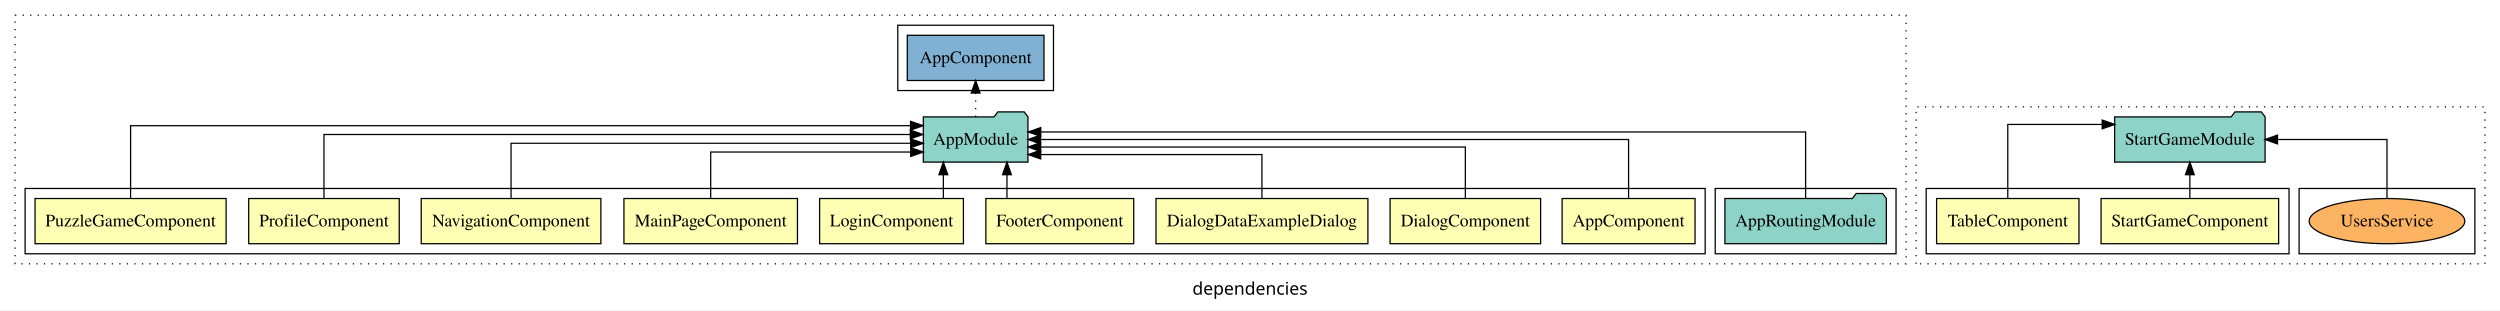
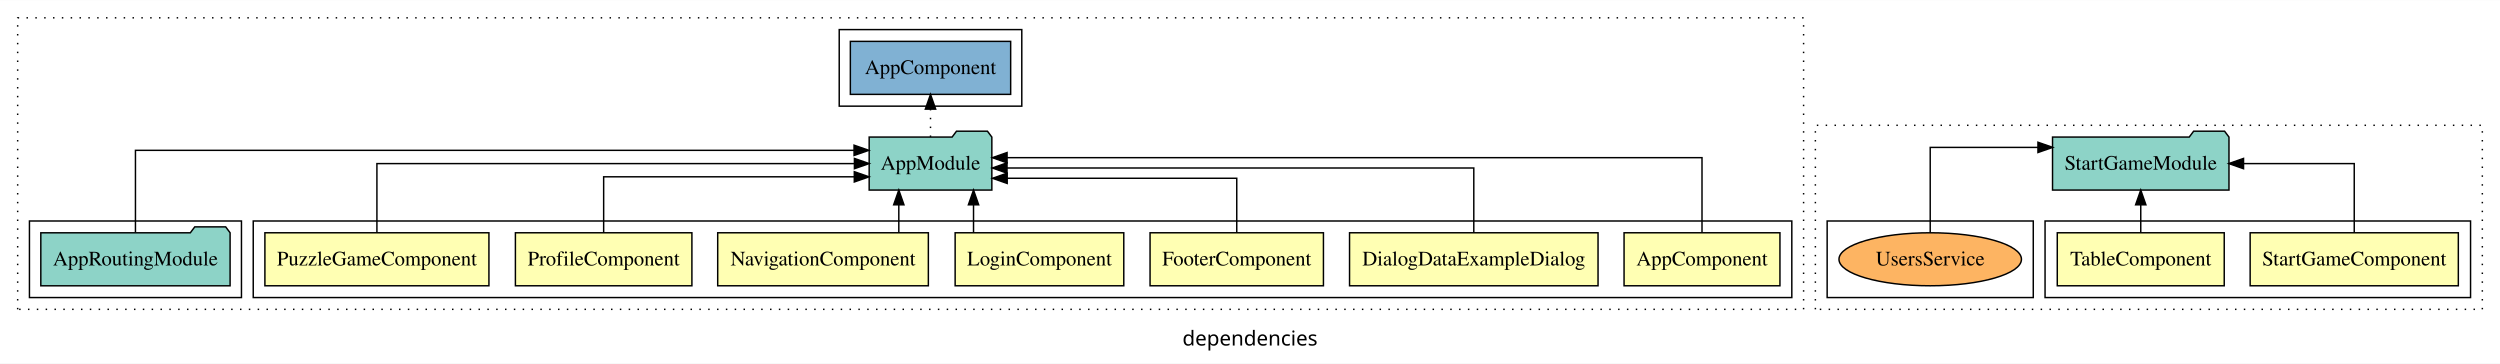
- <svg xmlns="http://www.w3.org/2000/svg" width="1991pt" height="247pt" viewBox="0.00 0.00 1991.00 246.80">
+ <svg xmlns="http://www.w3.org/2000/svg" width="1698pt" height="247pt" viewBox="0.00 0.00 1698.00 246.80">
  <g id="graph0" class="graph" transform="scale(1 1) rotate(0) translate(4 242.8)">
-     <polygon fill="white" stroke="transparent" points="-4,4 -4,-242.8 1987,-242.8 1987,4 -4,4" />
-     <text text-anchor="middle" x="991.5" y="-8.2" font-family="sans-serif" font-size="14.00">dependencies</text>
-     <g id="clust22" class="cluster">
-       <polygon fill="none" stroke="black" stroke-dasharray="1,5" points="1522,-32.8 1522,-157.8 1975,-157.8 1975,-32.8 1522,-32.8" />
+     <polygon fill="white" stroke="transparent" points="-4,4 -4,-242.8 1694,-242.8 1694,4 -4,4" />
+     <text text-anchor="middle" x="845" y="-8.2" font-family="sans-serif" font-size="14.00">dependencies</text>
+     <g id="clust1" class="cluster">
+       <polygon fill="none" stroke="black" stroke-dasharray="1,5" points="8,-32.8 8,-230.8 1221,-230.8 1221,-32.8 8,-32.8" />
    </g>
-     <g id="clust29" class="cluster">
-       <polygon fill="none" stroke="black" points="1827,-40.8 1827,-92.8 1967,-92.8 1967,-40.8 1827,-40.8" />
+     <g id="clust2" class="cluster">
+       <polygon fill="none" stroke="black" points="168,-40.8 168,-92.8 1213,-92.8 1213,-40.8 168,-40.8" />
    </g>
-     <g id="clust23" class="cluster">
-       <polygon fill="none" stroke="black" points="1530,-40.8 1530,-92.8 1819,-92.8 1819,-40.8 1530,-40.8" />
-     </g>
-     <g id="clust1" class="cluster">
-       <polygon fill="none" stroke="black" stroke-dasharray="1,5" points="8,-32.8 8,-230.8 1514,-230.8 1514,-32.8 8,-32.8" />
+     <g id="clust10" class="cluster">
+       <polygon fill="none" stroke="black" points="16,-40.8 16,-92.8 160,-92.8 160,-40.8 16,-40.8" />
    </g>
    <g id="clust12" class="cluster">
-       <polygon fill="none" stroke="black" points="1362,-40.8 1362,-92.8 1506,-92.8 1506,-40.8 1362,-40.8" />
+       <polygon fill="none" stroke="black" points="566,-170.8 566,-222.8 690,-222.8 690,-170.8 566,-170.8" />
    </g>
-     <g id="clust14" class="cluster">
-       <polygon fill="none" stroke="black" points="711,-170.8 711,-222.8 835,-222.8 835,-170.8 711,-170.8" />
+     <g id="clust20" class="cluster">
+       <polygon fill="none" stroke="black" stroke-dasharray="1,5" points="1229,-32.8 1229,-157.8 1682,-157.8 1682,-32.8 1229,-32.8" />
    </g>
-     <g id="clust2" class="cluster">
-       <polygon fill="none" stroke="black" points="16,-40.8 16,-92.8 1354,-92.8 1354,-40.8 16,-40.8" />
+     <g id="clust21" class="cluster">
+       <polygon fill="none" stroke="black" points="1385,-40.8 1385,-92.8 1674,-92.8 1674,-40.8 1385,-40.8" />
+     </g>
+     <g id="clust27" class="cluster">
+       <polygon fill="none" stroke="black" points="1237,-40.8 1237,-92.8 1377,-92.8 1377,-40.8 1237,-40.8" />
    </g>
    <g id="node1" class="node">
-       <polygon fill="#ffffb3" stroke="black" points="1345.94,-84.8 1240.06,-84.8 1240.06,-48.8 1345.94,-48.8 1345.94,-84.8" />
-       <text text-anchor="middle" x="1293" y="-62.6" font-family="Times,serif" font-size="14.00">AppComponent</text>
+       <polygon fill="#ffffb3" stroke="black" points="1204.94,-84.8 1099.06,-84.8 1099.06,-48.8 1204.94,-48.8 1204.94,-84.8" />
+       <text text-anchor="middle" x="1152" y="-62.6" font-family="Times,serif" font-size="14.00">AppComponent</text>
+     </g>
+     <g id="node8" class="node">
+       <polygon fill="#8dd3c7" stroke="black" points="669.66,-149.8 666.66,-153.8 645.66,-153.8 642.66,-149.8 586.34,-149.8 586.34,-113.8 669.66,-113.8 669.66,-149.8" />
+       <text text-anchor="middle" x="628" y="-127.6" font-family="Times,serif" font-size="14.00">AppModule</text>
+     </g>
+     <g id="edge1" class="edge">
+       <path fill="none" stroke="black" d="M1152,-84.93C1152,-105.37 1152,-135.8 1152,-135.8 1152,-135.8 680,-135.8 680,-135.8" />
+       <polygon fill="black" stroke="black" points="680,-132.3 670,-135.8 680,-139.3 680,-132.3" />
+     </g>
+     <g id="node2" class="node">
+       <polygon fill="#ffffb3" stroke="black" points="1081.39,-84.8 912.61,-84.8 912.61,-48.8 1081.39,-48.8 1081.39,-84.8" />
+       <text text-anchor="middle" x="997" y="-62.6" font-family="Times,serif" font-size="14.00">DialogDataExampleDialog</text>
+     </g>
+     <g id="edge2" class="edge">
+       <path fill="none" stroke="black" d="M997,-85.07C997,-103.36 997,-128.8 997,-128.8 997,-128.8 679.97,-128.8 679.97,-128.8" />
+       <polygon fill="black" stroke="black" points="679.97,-125.3 669.97,-128.8 679.97,-132.3 679.97,-125.3" />
+     </g>
+     <g id="node3" class="node">
+       <polygon fill="#ffffb3" stroke="black" points="894.88,-84.8 777.12,-84.8 777.12,-48.8 894.88,-48.8 894.88,-84.8" />
+       <text text-anchor="middle" x="836" y="-62.6" font-family="Times,serif" font-size="14.00">FooterComponent</text>
+     </g>
+     <g id="edge3" class="edge">
+       <path fill="none" stroke="black" d="M836,-84.81C836,-100.85 836,-121.8 836,-121.8 836,-121.8 680.09,-121.8 680.09,-121.8" />
+       <polygon fill="black" stroke="black" points="680.09,-118.3 670.09,-121.8 680.09,-125.3 680.09,-118.3" />
+     </g>
+     <g id="node4" class="node">
+       <polygon fill="#ffffb3" stroke="black" points="759.27,-84.8 644.73,-84.8 644.73,-48.8 759.27,-48.8 759.27,-84.8" />
+       <text text-anchor="middle" x="702" y="-62.6" font-family="Times,serif" font-size="14.00">LoginComponent</text>
+     </g>
+     <g id="edge4" class="edge">
+       <path fill="none" stroke="black" d="M657.22,-84.91C657.22,-84.91 657.22,-103.79 657.22,-103.79" />
+       <polygon fill="black" stroke="black" points="653.72,-103.79 657.22,-113.79 660.72,-103.79 653.72,-103.79" />
+     </g>
+     <g id="node5" class="node">
+       <polygon fill="#ffffb3" stroke="black" points="626.54,-84.8 483.46,-84.8 483.46,-48.8 626.54,-48.8 626.54,-84.8" />
+       <text text-anchor="middle" x="555" y="-62.6" font-family="Times,serif" font-size="14.00">NavigationComponent</text>
+     </g>
+     <g id="edge5" class="edge">
+       <path fill="none" stroke="black" d="M606.47,-84.91C606.47,-84.91 606.47,-103.79 606.47,-103.79" />
+       <polygon fill="black" stroke="black" points="602.97,-103.79 606.47,-113.79 609.97,-103.79 602.97,-103.79" />
+     </g>
+     <g id="node6" class="node">
+       <polygon fill="#ffffb3" stroke="black" points="465.94,-84.8 346.06,-84.8 346.06,-48.8 465.94,-48.8 465.94,-84.8" />
+       <text text-anchor="middle" x="406" y="-62.6" font-family="Times,serif" font-size="14.00">ProfileComponent</text>
+     </g>
+     <g id="edge6" class="edge">
+       <path fill="none" stroke="black" d="M406,-84.83C406,-101.2 406,-122.8 406,-122.8 406,-122.8 576.24,-122.8 576.24,-122.8" />
+       <polygon fill="black" stroke="black" points="576.24,-126.3 586.24,-122.8 576.24,-119.3 576.24,-126.3" />
+     </g>
+     <g id="node7" class="node">
+       <polygon fill="#ffffb3" stroke="black" points="328.08,-84.8 175.92,-84.8 175.92,-48.8 328.08,-48.8 328.08,-84.8" />
+       <text text-anchor="middle" x="252" y="-62.6" font-family="Times,serif" font-size="14.00">PuzzleGameComponent</text>
+     </g>
+     <g id="edge7" class="edge">
+       <path fill="none" stroke="black" d="M252,-84.91C252,-104.14 252,-131.8 252,-131.8 252,-131.8 576.32,-131.8 576.32,-131.8" />
+       <polygon fill="black" stroke="black" points="576.32,-135.3 586.32,-131.8 576.32,-128.3 576.32,-135.3" />
    </g>
    <g id="node10" class="node">
-       <polygon fill="#8dd3c7" stroke="black" points="814.66,-149.8 811.66,-153.8 790.66,-153.8 787.66,-149.8 731.34,-149.8 731.34,-113.8 814.66,-113.8 814.66,-149.8" />
-       <text text-anchor="middle" x="773" y="-127.6" font-family="Times,serif" font-size="14.00">AppModule</text>
+       <polygon fill="#80b1d3" stroke="black" points="682.44,-214.8 573.56,-214.8 573.56,-178.8 682.44,-178.8 682.44,-214.8" />
+       <text text-anchor="middle" x="628" y="-192.6" font-family="Times,serif" font-size="14.00">AppComponent </text>
    </g>
-     <g id="edge1" class="edge">
-       <path fill="none" stroke="black" d="M1293,-84.91C1293,-104.14 1293,-131.8 1293,-131.8 1293,-131.8 824.67,-131.8 824.67,-131.8" />
-       <polygon fill="black" stroke="black" points="824.67,-128.3 814.67,-131.8 824.67,-135.3 824.67,-128.3" />
+     <g id="edge9" class="edge">
+       <path fill="none" stroke="black" stroke-dasharray="1,5" d="M628,-149.91C628,-149.91 628,-168.79 628,-168.79" />
+       <polygon fill="black" stroke="black" points="624.5,-168.79 628,-178.79 631.5,-168.79 624.5,-168.79" />
    </g>
-     <g id="node2" class="node">
-       <polygon fill="#ffffb3" stroke="black" points="1222.94,-84.8 1103.06,-84.8 1103.06,-48.8 1222.94,-48.8 1222.94,-84.8" />
-       <text text-anchor="middle" x="1163" y="-62.6" font-family="Times,serif" font-size="14.00">DialogComponent</text>
-     </g>
-     <g id="edge2" class="edge">
-       <path fill="none" stroke="black" d="M1163,-84.82C1163,-102.17 1163,-125.8 1163,-125.8 1163,-125.8 824.74,-125.8 824.74,-125.8" />
-       <polygon fill="black" stroke="black" points="824.74,-122.3 814.74,-125.8 824.74,-129.3 824.74,-122.3" />
-     </g>
-     <g id="node3" class="node">
-       <polygon fill="#ffffb3" stroke="black" points="1085.39,-84.8 916.61,-84.8 916.61,-48.8 1085.39,-48.8 1085.39,-84.8" />
-       <text text-anchor="middle" x="1001" y="-62.6" font-family="Times,serif" font-size="14.00">DialogDataExampleDialog</text>
-     </g>
-     <g id="edge3" class="edge">
-       <path fill="none" stroke="black" d="M1001,-85.04C1001,-100.37 1001,-119.8 1001,-119.8 1001,-119.8 824.82,-119.8 824.82,-119.8" />
-       <polygon fill="black" stroke="black" points="824.82,-116.3 814.82,-119.8 824.82,-123.3 824.82,-116.3" />
-     </g>
-     <g id="node4" class="node">
-       <polygon fill="#ffffb3" stroke="black" points="898.88,-84.8 781.12,-84.8 781.12,-48.8 898.88,-48.8 898.88,-84.8" />
-       <text text-anchor="middle" x="840" y="-62.6" font-family="Times,serif" font-size="14.00">FooterComponent</text>
-     </g>
-     <g id="edge4" class="edge">
-       <path fill="none" stroke="black" d="M797.94,-84.91C797.94,-84.91 797.94,-103.79 797.94,-103.79" />
-       <polygon fill="black" stroke="black" points="794.44,-103.79 797.94,-113.79 801.44,-103.79 794.44,-103.79" />
-     </g>
-     <g id="node5" class="node">
-       <polygon fill="#ffffb3" stroke="black" points="763.27,-84.8 648.73,-84.8 648.73,-48.8 763.27,-48.8 763.27,-84.8" />
-       <text text-anchor="middle" x="706" y="-62.6" font-family="Times,serif" font-size="14.00">LoginComponent</text>
-     </g>
-     <g id="edge5" class="edge">
-       <path fill="none" stroke="black" d="M747.28,-84.91C747.28,-84.91 747.28,-103.79 747.28,-103.79" />
-       <polygon fill="black" stroke="black" points="743.78,-103.79 747.28,-113.79 750.78,-103.79 743.78,-103.79" />
-     </g>
-     <g id="node6" class="node">
-       <polygon fill="#ffffb3" stroke="black" points="631.1,-84.8 492.9,-84.8 492.9,-48.8 631.1,-48.8 631.1,-84.8" />
-       <text text-anchor="middle" x="562" y="-62.6" font-family="Times,serif" font-size="14.00">MainPageComponent</text>
-     </g>
-     <g id="edge6" class="edge">
-       <path fill="none" stroke="black" d="M562,-84.81C562,-100.85 562,-121.8 562,-121.8 562,-121.8 721.31,-121.8 721.31,-121.8" />
-       <polygon fill="black" stroke="black" points="721.31,-125.3 731.31,-121.8 721.31,-118.3 721.31,-125.3" />
-     </g>
-     <g id="node7" class="node">
-       <polygon fill="#ffffb3" stroke="black" points="474.54,-84.8 331.46,-84.8 331.46,-48.8 474.54,-48.8 474.54,-84.8" />
-       <text text-anchor="middle" x="403" y="-62.6" font-family="Times,serif" font-size="14.00">NavigationComponent</text>
-     </g>
-     <g id="edge7" class="edge">
-       <path fill="none" stroke="black" d="M403,-85.07C403,-103.36 403,-128.8 403,-128.8 403,-128.8 721.28,-128.8 721.28,-128.8" />
-       <polygon fill="black" stroke="black" points="721.28,-132.3 731.28,-128.8 721.28,-125.3 721.28,-132.3" />
-     </g>
-     <g id="node8" class="node">
-       <polygon fill="#ffffb3" stroke="black" points="313.94,-84.8 194.06,-84.8 194.06,-48.8 313.94,-48.8 313.94,-84.8" />
-       <text text-anchor="middle" x="254" y="-62.6" font-family="Times,serif" font-size="14.00">ProfileComponent</text>
+     <g id="node9" class="node">
+       <polygon fill="#8dd3c7" stroke="black" points="152.28,-84.8 149.28,-88.8 128.28,-88.8 125.28,-84.8 23.72,-84.8 23.72,-48.8 152.28,-48.8 152.28,-84.8" />
+       <text text-anchor="middle" x="88" y="-62.6" font-family="Times,serif" font-size="14.00">AppRoutingModule</text>
    </g>
    <g id="edge8" class="edge">
-       <path fill="none" stroke="black" d="M254,-84.93C254,-105.37 254,-135.8 254,-135.8 254,-135.8 720.97,-135.8 720.97,-135.8" />
-       <polygon fill="black" stroke="black" points="720.97,-139.3 730.97,-135.8 720.97,-132.3 720.97,-139.3" />
+       <path fill="none" stroke="black" d="M88,-85.09C88,-107.01 88,-140.8 88,-140.8 88,-140.8 576.08,-140.8 576.08,-140.8" />
+       <polygon fill="black" stroke="black" points="576.08,-144.3 586.08,-140.8 576.08,-137.3 576.08,-144.3" />
    </g>
-     <g id="node9" class="node">
-       <polygon fill="#ffffb3" stroke="black" points="176.08,-84.8 23.92,-84.8 23.92,-48.8 176.08,-48.8 176.08,-84.8" />
-       <text text-anchor="middle" x="100" y="-62.6" font-family="Times,serif" font-size="14.00">PuzzleGameComponent</text>
+     <g id="node11" class="node">
+       <polygon fill="#ffffb3" stroke="black" points="1665.7,-84.8 1524.3,-84.8 1524.3,-48.8 1665.7,-48.8 1665.7,-84.8" />
+       <text text-anchor="middle" x="1595" y="-62.6" font-family="Times,serif" font-size="14.00">StartGameComponent</text>
    </g>
-     <g id="edge9" class="edge">
-       <path fill="none" stroke="black" d="M100,-84.81C100,-107.29 100,-142.8 100,-142.8 100,-142.8 721.16,-142.8 721.16,-142.8" />
-       <polygon fill="black" stroke="black" points="721.16,-146.3 731.16,-142.8 721.16,-139.3 721.16,-146.3" />
+     <g id="node13" class="node">
+       <polygon fill="#8dd3c7" stroke="black" points="1509.92,-149.8 1506.92,-153.8 1485.92,-153.8 1482.92,-149.8 1390.08,-149.8 1390.08,-113.8 1509.92,-113.8 1509.92,-149.8" />
+       <text text-anchor="middle" x="1450" y="-127.6" font-family="Times,serif" font-size="14.00">StartGameModule</text>
+     </g>
+     <g id="edge10" class="edge">
+       <path fill="none" stroke="black" d="M1595,-84.91C1595,-104.14 1595,-131.8 1595,-131.8 1595,-131.8 1519.81,-131.8 1519.81,-131.8" />
+       <polygon fill="black" stroke="black" points="1519.81,-128.3 1509.81,-131.8 1519.81,-135.3 1519.81,-128.3" />
    </g>
    <g id="node12" class="node">
-       <polygon fill="#80b1d3" stroke="black" points="827.44,-214.8 718.56,-214.8 718.56,-178.8 827.44,-178.8 827.44,-214.8" />
-       <text text-anchor="middle" x="773" y="-192.6" font-family="Times,serif" font-size="14.00">AppComponent </text>
+       <polygon fill="#ffffb3" stroke="black" points="1506.7,-84.8 1393.3,-84.8 1393.3,-48.8 1506.7,-48.8 1506.7,-84.8" />
+       <text text-anchor="middle" x="1450" y="-62.6" font-family="Times,serif" font-size="14.00">TableComponent</text>
    </g>
    <g id="edge11" class="edge">
-       <path fill="none" stroke="black" stroke-dasharray="1,5" d="M773,-149.91C773,-149.91 773,-168.79 773,-168.79" />
-       <polygon fill="black" stroke="black" points="769.5,-168.79 773,-178.79 776.5,-168.79 769.5,-168.79" />
+       <path fill="none" stroke="black" d="M1450,-84.91C1450,-84.91 1450,-103.79 1450,-103.79" />
+       <polygon fill="black" stroke="black" points="1446.5,-103.79 1450,-113.79 1453.5,-103.79 1446.5,-103.79" />
    </g>
-     <g id="node11" class="node">
-       <polygon fill="#8dd3c7" stroke="black" points="1498.28,-84.8 1495.28,-88.8 1474.28,-88.8 1471.28,-84.8 1369.72,-84.8 1369.72,-48.8 1498.28,-48.8 1498.28,-84.8" />
-       <text text-anchor="middle" x="1434" y="-62.6" font-family="Times,serif" font-size="14.00">AppRoutingModule</text>
-     </g>
-     <g id="edge10" class="edge">
-       <path fill="none" stroke="black" d="M1434,-85.08C1434,-106.12 1434,-137.8 1434,-137.8 1434,-137.8 824.85,-137.8 824.85,-137.8" />
-       <polygon fill="black" stroke="black" points="824.85,-134.3 814.85,-137.8 824.85,-141.3 824.85,-134.3" />
-     </g>
-     <g id="node13" class="node">
-       <polygon fill="#ffffb3" stroke="black" points="1810.7,-84.8 1669.3,-84.8 1669.3,-48.8 1810.7,-48.8 1810.7,-84.8" />
-       <text text-anchor="middle" x="1740" y="-62.6" font-family="Times,serif" font-size="14.00">StartGameComponent</text>
-     </g>
-     <g id="node15" class="node">
-       <polygon fill="#8dd3c7" stroke="black" points="1799.92,-149.8 1796.92,-153.8 1775.92,-153.8 1772.92,-149.8 1680.08,-149.8 1680.08,-113.8 1799.92,-113.8 1799.92,-149.8" />
-       <text text-anchor="middle" x="1740" y="-127.6" font-family="Times,serif" font-size="14.00">StartGameModule</text>
+     <g id="node14" class="node">
+       <ellipse fill="#fdb462" stroke="black" cx="1307" cy="-66.8" rx="61.97" ry="18" />
+       <text text-anchor="middle" x="1307" y="-62.6" font-family="Times,serif" font-size="14.00">UsersService</text>
    </g>
    <g id="edge12" class="edge">
-       <path fill="none" stroke="black" d="M1740,-84.91C1740,-84.91 1740,-103.79 1740,-103.79" />
-       <polygon fill="black" stroke="black" points="1736.5,-103.79 1740,-113.79 1743.5,-103.79 1736.5,-103.79" />
-     </g>
-     <g id="node14" class="node">
-       <polygon fill="#ffffb3" stroke="black" points="1651.7,-84.8 1538.3,-84.8 1538.3,-48.8 1651.7,-48.8 1651.7,-84.8" />
-       <text text-anchor="middle" x="1595" y="-62.6" font-family="Times,serif" font-size="14.00">TableComponent</text>
-     </g>
-     <g id="edge13" class="edge">
-       <path fill="none" stroke="black" d="M1595,-85.05C1595,-107.82 1595,-143.8 1595,-143.8 1595,-143.8 1670.19,-143.8 1670.19,-143.8" />
-       <polygon fill="black" stroke="black" points="1670.19,-147.3 1680.19,-143.8 1670.19,-140.3 1670.19,-147.3" />
-     </g>
-     <g id="node16" class="node">
-       <ellipse fill="#fdb462" stroke="black" cx="1897" cy="-66.8" rx="61.97" ry="18" />
-       <text text-anchor="middle" x="1897" y="-62.6" font-family="Times,serif" font-size="14.00">UsersService</text>
-     </g>
-     <g id="edge14" class="edge">
-       <path fill="none" stroke="black" d="M1897,-84.91C1897,-104.14 1897,-131.8 1897,-131.8 1897,-131.8 1809.8,-131.8 1809.8,-131.8" />
-       <polygon fill="black" stroke="black" points="1809.8,-128.3 1799.8,-131.8 1809.8,-135.3 1809.8,-128.3" />
+       <path fill="none" stroke="black" d="M1307,-84.81C1307,-107.29 1307,-142.8 1307,-142.8 1307,-142.8 1380.18,-142.8 1380.18,-142.8" />
+       <polygon fill="black" stroke="black" points="1380.18,-146.3 1390.18,-142.8 1380.18,-139.3 1380.18,-146.3" />
    </g>
  </g>
</svg>
